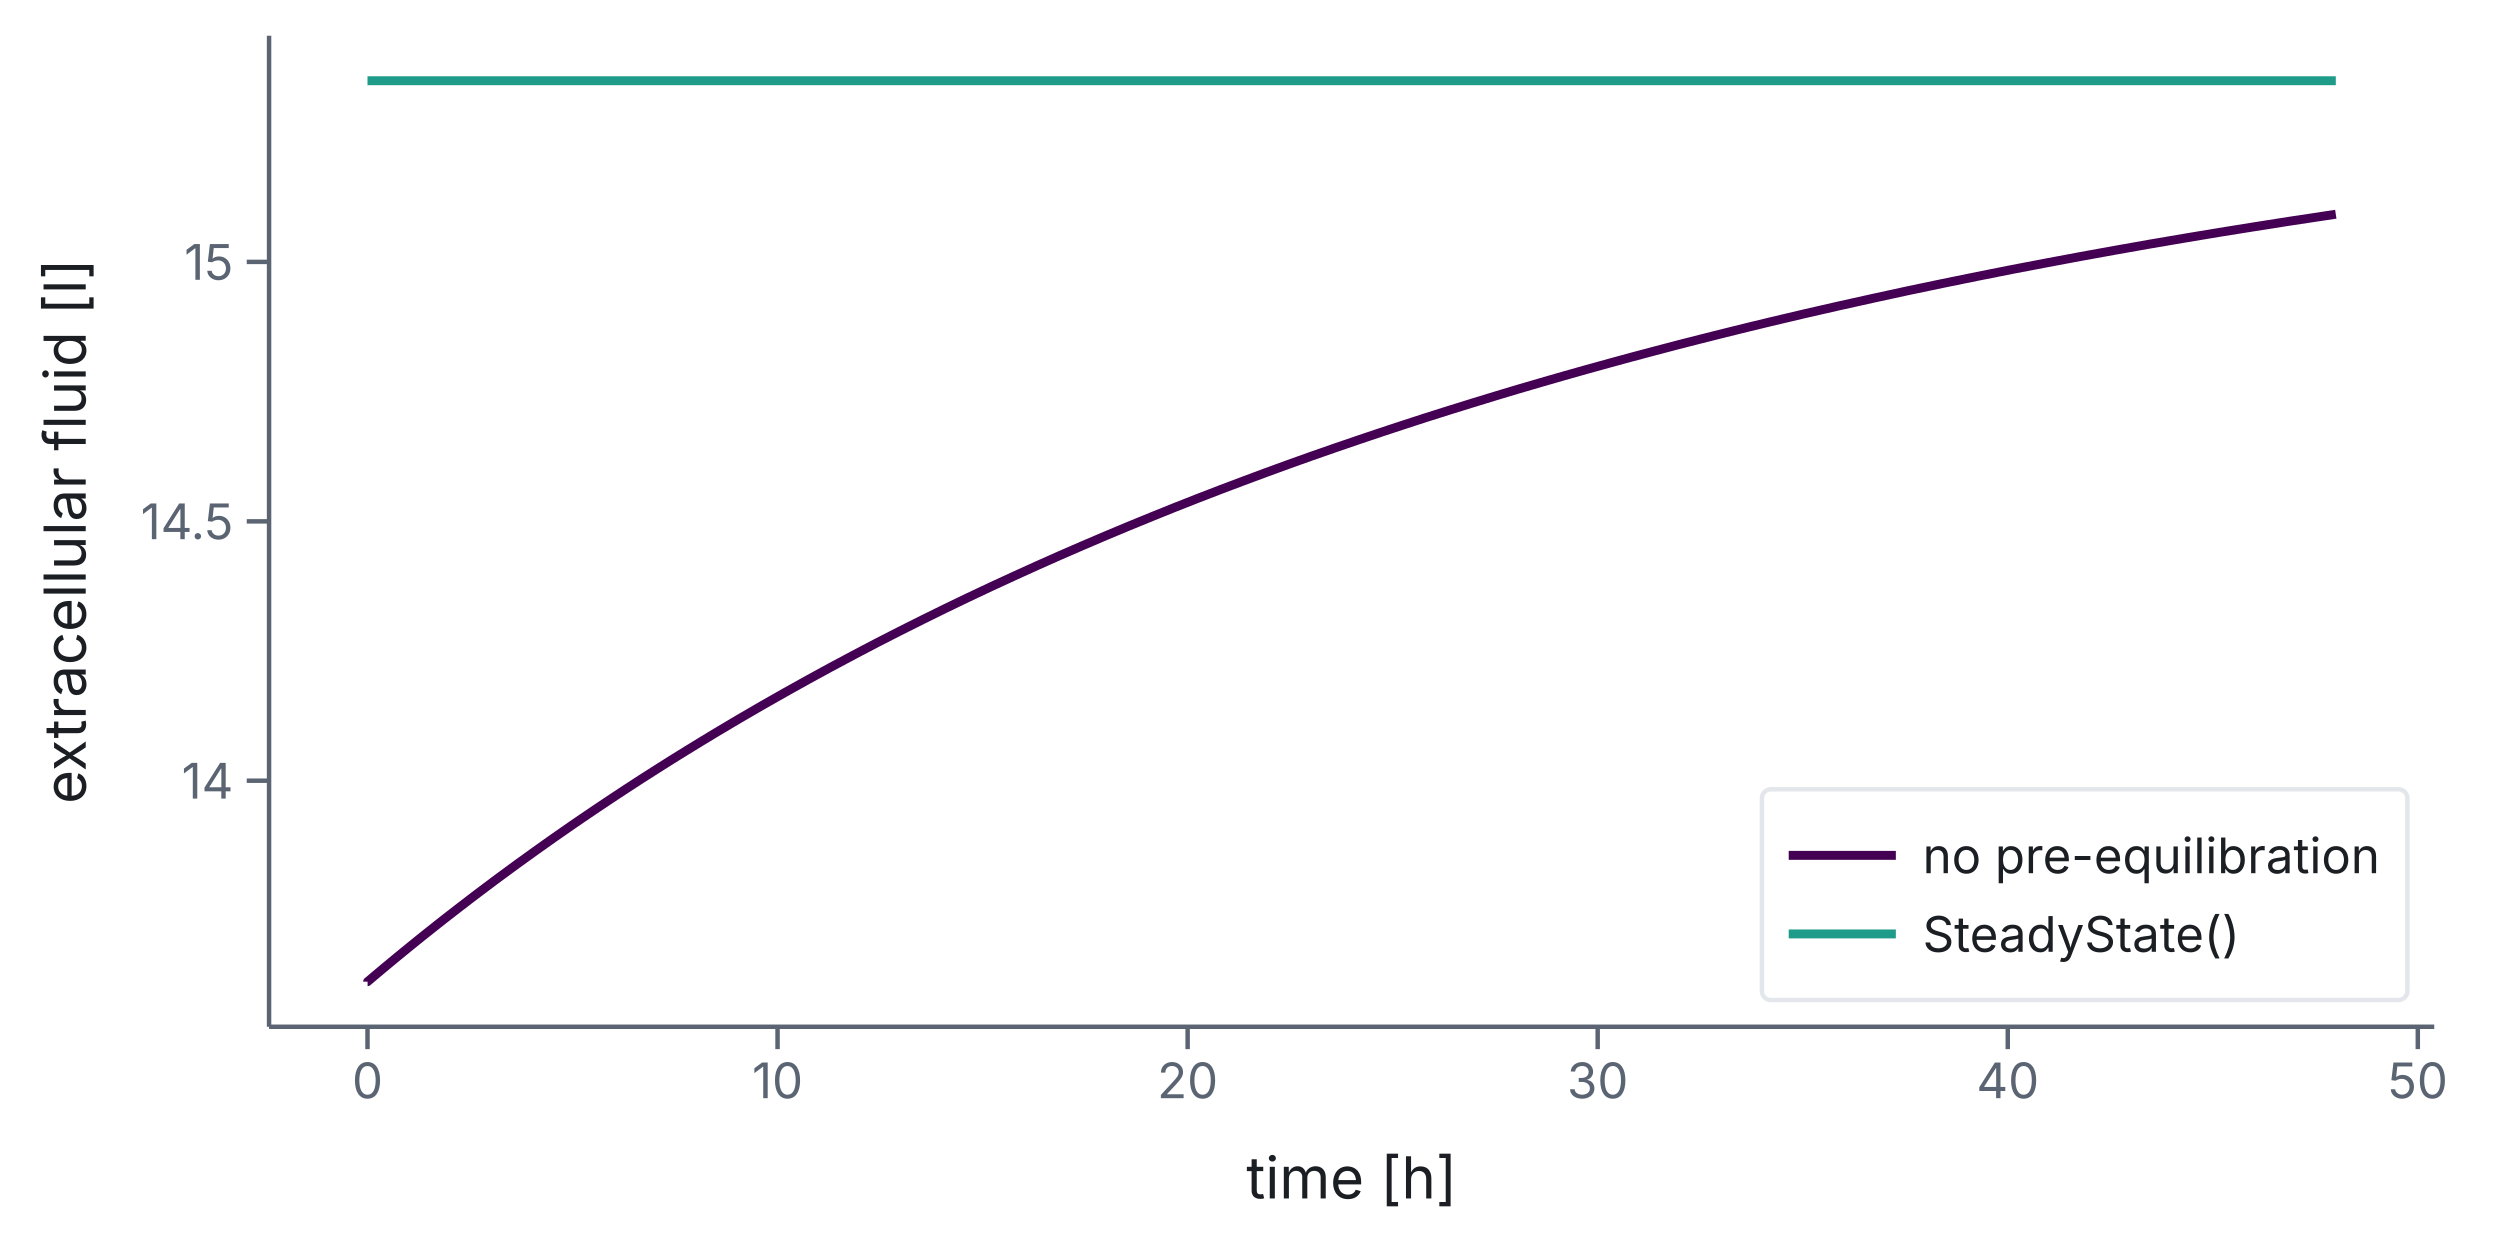
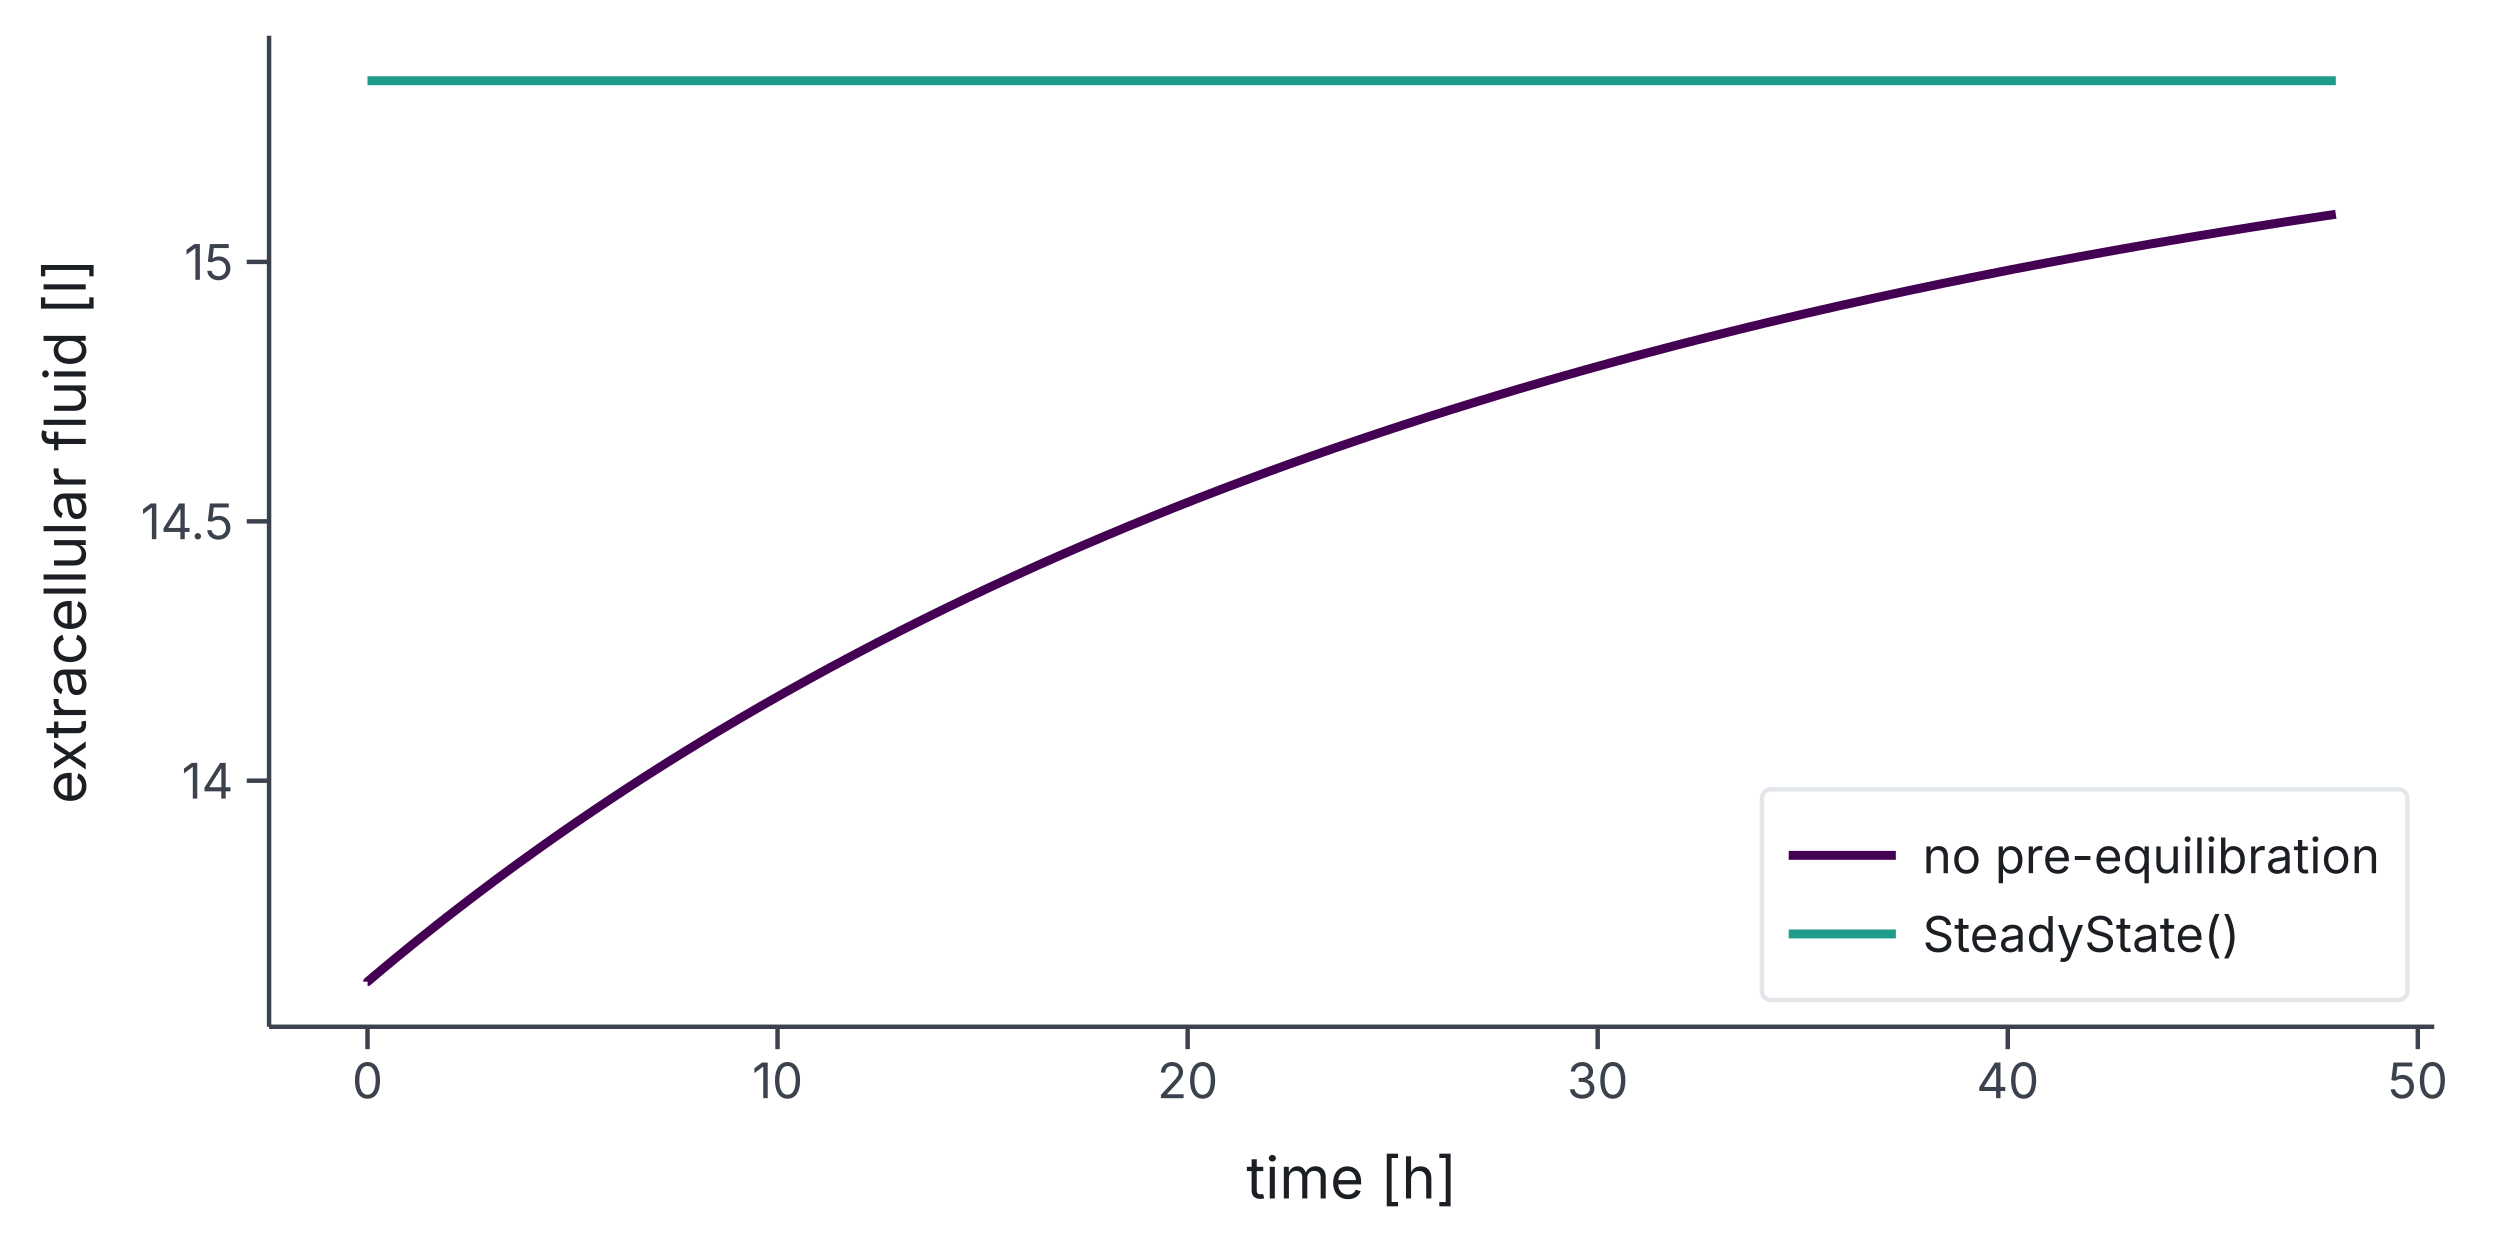
<svg xmlns="http://www.w3.org/2000/svg" width="560" height="280" viewBox="0 0 560 280" class="sbmlsim-figure" role="img" font-family="Inter, -apple-system, BlinkMacSystemFont, 'Segoe UI', Roboto, Helvetica, Arial, sans-serif">
  <defs>
-     <clipPath id="sbmlsim-5919fc55b563-p0-clip-0">
+     <clipPath id="sbmlsim-7fe53718a91d-p0-clip-0">
      <rect x="52.27" y="0" width="484.99" height="222" />
    </clipPath>
  </defs>
  <g class="charton-background">
    <rect x="0" y="0" width="560" height="280" fill="#ffffff" />
  </g>
  <svg class="sbmlsim-plot" data-plot="p0" x="8" y="8" width="544" height="264" overflow="visible">
-     <g class="charton-plot" clip-path="url(#sbmlsim-5919fc55b563-p0-clip-0)">
+     <g class="charton-plot" clip-path="url(#sbmlsim-7fe53718a91d-p0-clip-0)">
      <g class="sbmlsim-element sbmlsim-curve" data-element="e0" data-legend="e0">
        <g class="charton-mark charton-mark-path">
          <path d="M74.32 211.91L74.32 211.91L74.32 211.91L74.32 211.91L74.32 211.91L74.32 211.91L74.32 211.91L74.32 211.91L74.32 211.91L74.32 211.91L74.33 211.9L74.33 211.9L74.33 211.9L74.33 211.9L74.34 211.89L74.35 211.89L74.35 211.88L74.36 211.88L74.36 211.87L74.37 211.87L74.39 211.85L74.4 211.84L74.42 211.82L74.44 211.81L74.45 211.8L74.47 211.78L74.48 211.77L74.51 211.75L74.54 211.73L74.56 211.7L74.59 211.68L74.64 211.64L74.69 211.6L74.73 211.56L74.78 211.52L74.83 211.48L74.88 211.44L74.93 211.39L74.98 211.35L75.04 211.3L75.11 211.24L75.18 211.18L75.25 211.12L75.32 211.06L75.39 211.01L75.46 210.95L75.56 210.86L75.67 210.76L75.78 210.67L75.89 210.58L76 210.49L76.11 210.4L76.22 210.31L76.32 210.22L76.43 210.12L76.54 210.03L76.65 209.94L76.76 209.85L76.87 209.76L76.98 209.67L77.08 209.58L77.19 209.49L77.3 209.4L77.41 209.3L77.52 209.21L77.63 209.12L77.74 209.03L77.84 208.94L77.95 208.85L78.06 208.76L78.17 208.67L78.28 208.58L78.39 208.49L78.5 208.4L78.6 208.31L78.71 208.22L78.82 208.13L78.93 208.04L79.04 207.95L79.15 207.86L79.26 207.77L79.36 207.68L79.47 207.59L79.58 207.5L79.69 207.41L79.8 207.32L79.91 207.23L80.02 207.14L80.13 207.05L80.23 206.96L80.34 206.87L80.45 206.78L80.61 206.64L80.78 206.51L80.94 206.37L81.1 206.24L81.27 206.11L81.43 205.97L81.59 205.84L81.76 205.71L81.92 205.57L82.08 205.44L82.24 205.3L82.41 205.17L82.57 205.04L82.73 204.91L82.9 204.77L83.06 204.64L83.22 204.51L83.39 204.37L83.55 204.24L83.71 204.11L83.87 203.98L84.04 203.84L84.2 203.71L84.36 203.58L84.53 203.45L84.77 203.25L85.02 203.05L85.26 202.85L85.51 202.65L85.76 202.45L86 202.26L86.25 202.06L86.49 201.86L86.74 201.66L86.99 201.47L87.23 201.27L87.48 201.07L87.72 200.88L87.97 200.68L88.22 200.49L88.46 200.29L88.71 200.1L89.08 199.8L89.45 199.51L89.82 199.21L90.19 198.92L90.57 198.63L90.94 198.33L91.31 198.04L91.68 197.75L92.05 197.46L92.42 197.17L92.8 196.88L93.38 196.43L93.96 195.98L94.54 195.53L95.12 195.08L95.7 194.64L96.28 194.19L97.19 193.49L98.11 192.79L99.03 192.09L99.95 191.4L100.87 190.71L101.79 190.02L102.7 189.33L103.62 188.65L105.7 187.12L107.78 185.59L109.87 184.09L111.95 182.59L114.03 181.11L116.11 179.64L118.19 178.19L120.27 176.75L122.35 175.32L125.69 173.06L129.03 170.83L132.37 168.63L135.71 166.46L139.05 164.33L142.39 162.22L145.73 160.15L149.07 158.1L152.41 156.08L157.54 153.03L162.67 150.05L167.81 147.13L172.94 144.27L178.07 141.47L183.2 138.73L188.33 136.04L193.47 133.41L198.6 130.84L203.73 128.31L208.86 125.84L213.99 123.42L219.13 121.05L224.26 118.72L229.39 116.44L234.52 114.21L239.65 112.02L244.79 109.87L249.92 107.77L255.05 105.7L260.18 103.68L265.31 101.7L270.45 99.76L275.58 97.85L280.71 95.98L285.84 94.15L290.97 92.36L296.11 90.6L301.24 88.87L306.37 87.18L311.5 85.51L316.63 83.89L321.77 82.29L326.9 80.72L332.03 79.18L337.16 77.68L342.29 76.2L347.43 74.75L352.56 73.33L357.69 71.93L362.82 70.57L367.95 69.22L373.09 67.91L378.22 66.62L383.35 65.35L388.48 64.11L396.22 62.28L403.96 60.51L411.7 58.79L419.43 57.11L427.17 55.49L434.91 53.91L442.65 52.37L450.39 50.89L458.13 49.44L465.86 48.04L473.6 46.67L481.34 45.35L489.08 44.06L496.82 42.82L504.55 41.6L512.29 40.43L515.22 39.99" fill="none" stroke="#440154" stroke-width="2" stroke-linejoin="round" />
        </g>
      </g>
      <g class="sbmlsim-element sbmlsim-curve" data-element="e1" data-legend="e1">
        <g class="charton-mark charton-mark-path">
          <path d="M74.32 10.09L74.34 10.09L225.66 10.09L515.22 10.09" fill="none" stroke="#1e9c89" stroke-width="2" stroke-linejoin="round" />
        </g>
      </g>
    </g>
    <g class="charton-axis charton-axis-x" data-axis="x">
      <g class="charton-axis-line">
-         <path d="M52.27 222L537.27 222" fill="none" stroke="#5b6472" stroke-width="1" stroke-linejoin="round" />
+         <path d="M52.27 222L537.27 222" fill="none" stroke="#3b424d" stroke-width="1" stroke-linejoin="round" />
      </g>
      <g class="charton-tick">
-         <path d="M74.32 222L74.32 227" fill="none" stroke="#5b6472" stroke-width="1" stroke-linejoin="round" />
-         <path d="M166.17 222L166.17 227" fill="none" stroke="#5b6472" stroke-width="1" stroke-linejoin="round" />
-         <path d="M258.03 222L258.03 227" fill="none" stroke="#5b6472" stroke-width="1" stroke-linejoin="round" />
-         <path d="M349.88 222L349.88 227" fill="none" stroke="#5b6472" stroke-width="1" stroke-linejoin="round" />
-         <path d="M441.74 222L441.74 227" fill="none" stroke="#5b6472" stroke-width="1" stroke-linejoin="round" />
-         <path d="M533.59 222L533.59 227" fill="none" stroke="#5b6472" stroke-width="1" stroke-linejoin="round" />
+         <path d="M74.32 222L74.32 227" fill="none" stroke="#3b424d" stroke-width="1" stroke-linejoin="round" />
+         <path d="M166.17 222L166.17 227" fill="none" stroke="#3b424d" stroke-width="1" stroke-linejoin="round" />
+         <path d="M258.03 222L258.03 227" fill="none" stroke="#3b424d" stroke-width="1" stroke-linejoin="round" />
+         <path d="M349.88 222L349.88 227" fill="none" stroke="#3b424d" stroke-width="1" stroke-linejoin="round" />
+         <path d="M441.74 222L441.74 227" fill="none" stroke="#3b424d" stroke-width="1" stroke-linejoin="round" />
+         <path d="M533.59 222L533.59 227" fill="none" stroke="#3b424d" stroke-width="1" stroke-linejoin="round" />
      </g>
      <g class="charton-tick-label">
-         <text x="74.32" y="230" font-size="11" fill="#5b6472" text-anchor="middle" dominant-baseline="hanging">0</text>
-         <text x="166.17" y="230" font-size="11" fill="#5b6472" text-anchor="middle" dominant-baseline="hanging">10</text>
-         <text x="258.03" y="230" font-size="11" fill="#5b6472" text-anchor="middle" dominant-baseline="hanging">20</text>
-         <text x="349.88" y="230" font-size="11" fill="#5b6472" text-anchor="middle" dominant-baseline="hanging">30</text>
-         <text x="441.74" y="230" font-size="11" fill="#5b6472" text-anchor="middle" dominant-baseline="hanging">40</text>
-         <text x="533.59" y="230" font-size="11" fill="#5b6472" text-anchor="middle" dominant-baseline="hanging">50</text>
+         <text x="74.32" y="230" font-size="11" fill="#3b424d" text-anchor="middle" dominant-baseline="hanging">0</text>
+         <text x="166.17" y="230" font-size="11" fill="#3b424d" text-anchor="middle" dominant-baseline="hanging">10</text>
+         <text x="258.03" y="230" font-size="11" fill="#3b424d" text-anchor="middle" dominant-baseline="hanging">20</text>
+         <text x="349.88" y="230" font-size="11" fill="#3b424d" text-anchor="middle" dominant-baseline="hanging">30</text>
+         <text x="441.74" y="230" font-size="11" fill="#3b424d" text-anchor="middle" dominant-baseline="hanging">40</text>
+         <text x="533.59" y="230" font-size="11" fill="#3b424d" text-anchor="middle" dominant-baseline="hanging">50</text>
      </g>
      <g class="charton-axis-title">
        <text x="294.77" y="251" font-size="13" fill="#1b1f24" text-anchor="middle" dominant-baseline="hanging">time [h]</text>
      </g>
    </g>
    <g class="charton-axis charton-axis-y" data-axis="y">
      <g class="charton-axis-line">
-         <path d="M52.27 0L52.27 222" fill="none" stroke="#5b6472" stroke-width="1" stroke-linejoin="round" />
+         <path d="M52.27 0L52.27 222" fill="none" stroke="#3b424d" stroke-width="1" stroke-linejoin="round" />
      </g>
      <g class="charton-tick">
-         <path d="M52.27 166.88L47.27 166.88" fill="none" stroke="#5b6472" stroke-width="1" stroke-linejoin="round" />
-         <path d="M52.27 108.78L47.27 108.78" fill="none" stroke="#5b6472" stroke-width="1" stroke-linejoin="round" />
-         <path d="M52.27 50.67L47.27 50.67" fill="none" stroke="#5b6472" stroke-width="1" stroke-linejoin="round" />
+         <path d="M52.27 166.88L47.27 166.88" fill="none" stroke="#3b424d" stroke-width="1" stroke-linejoin="round" />
+         <path d="M52.27 108.78L47.27 108.78" fill="none" stroke="#3b424d" stroke-width="1" stroke-linejoin="round" />
+         <path d="M52.27 50.67L47.27 50.67" fill="none" stroke="#3b424d" stroke-width="1" stroke-linejoin="round" />
      </g>
      <g class="charton-tick-label">
-         <text x="44.27" y="166.88" font-size="11" fill="#5b6472" text-anchor="end" dominant-baseline="central">14</text>
-         <text x="44.27" y="108.78" font-size="11" fill="#5b6472" text-anchor="end" dominant-baseline="central">14.5</text>
-         <text x="44.27" y="50.67" font-size="11" fill="#5b6472" text-anchor="end" dominant-baseline="central">15</text>
+         <text x="44.27" y="166.88" font-size="11" fill="#3b424d" text-anchor="end" dominant-baseline="central">14</text>
+         <text x="44.27" y="108.78" font-size="11" fill="#3b424d" text-anchor="end" dominant-baseline="central">14.5</text>
+         <text x="44.27" y="50.67" font-size="11" fill="#3b424d" text-anchor="end" dominant-baseline="central">15</text>
      </g>
      <g class="charton-axis-title">
        <text x="6.5" y="111" font-size="13" fill="#1b1f24" text-anchor="middle" dominant-baseline="middle" transform="rotate(-90 6.5 111)">extracellular fluid [l]</text>
      </g>
    </g>
  </svg>
  <g class="sbmlsim-legend" data-plot="p0">
    <rect class="sbmlsim-legend-frame" x="394.67" y="176.8" width="144.59" height="47.2" rx="2" fill="#ffffff" fill-opacity="0.85" stroke="#e3e6ea" stroke-width="1" />
    <g class="sbmlsim-legend-entry" data-legend="e0">
      <g class="sbmlsim-legend-swatch" transform="translate(400.67 191.6)">
        <path d="M0 0L24 0" fill="none" stroke="#440154" stroke-width="2" />
      </g>
      <text class="sbmlsim-legend-label" x="430.67" y="191.6" font-size="11" fill="#1b1f24" dominant-baseline="central">no pre-equilibration</text>
    </g>
    <g class="sbmlsim-legend-entry" data-legend="e1">
      <g class="sbmlsim-legend-swatch" transform="translate(400.67 209.2)">
        <path d="M0 0L24 0" fill="none" stroke="#1e9c89" stroke-width="2" />
      </g>
      <text class="sbmlsim-legend-label" x="430.67" y="209.2" font-size="11" fill="#1b1f24" dominant-baseline="central">SteadyState()</text>
    </g>
  </g>
</svg>
